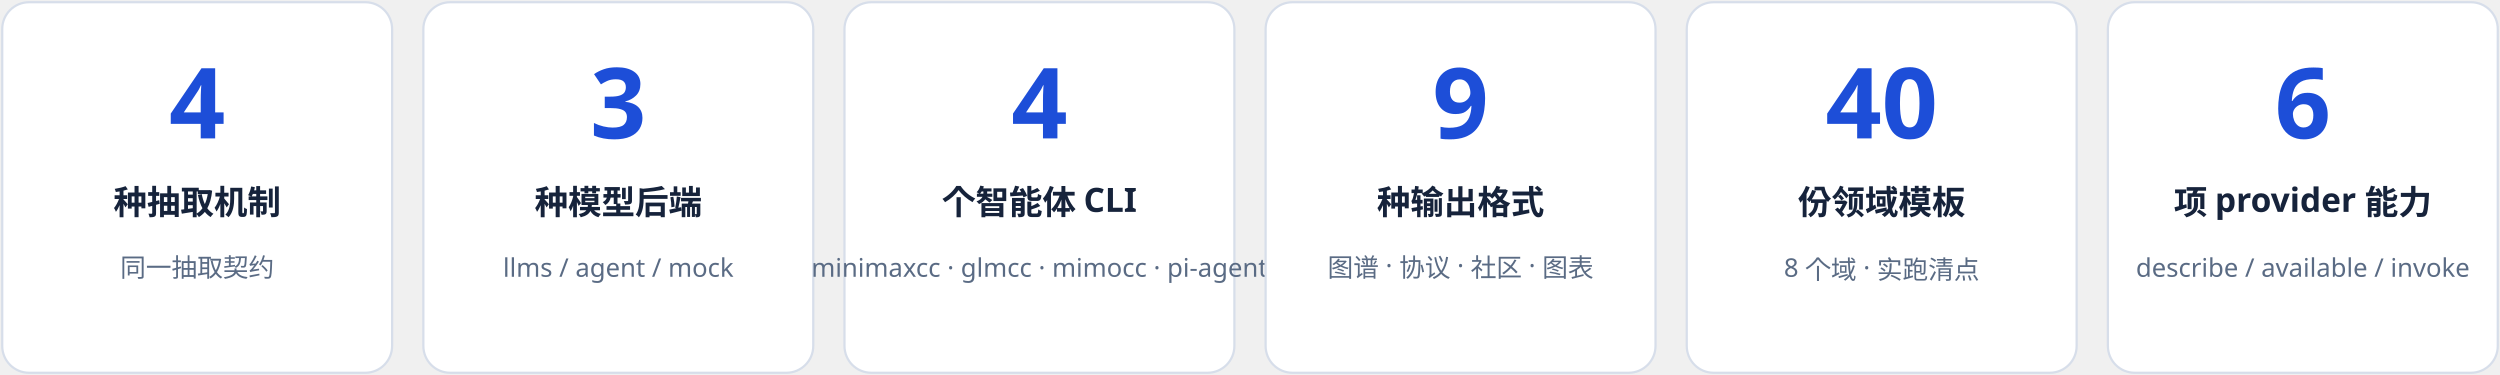
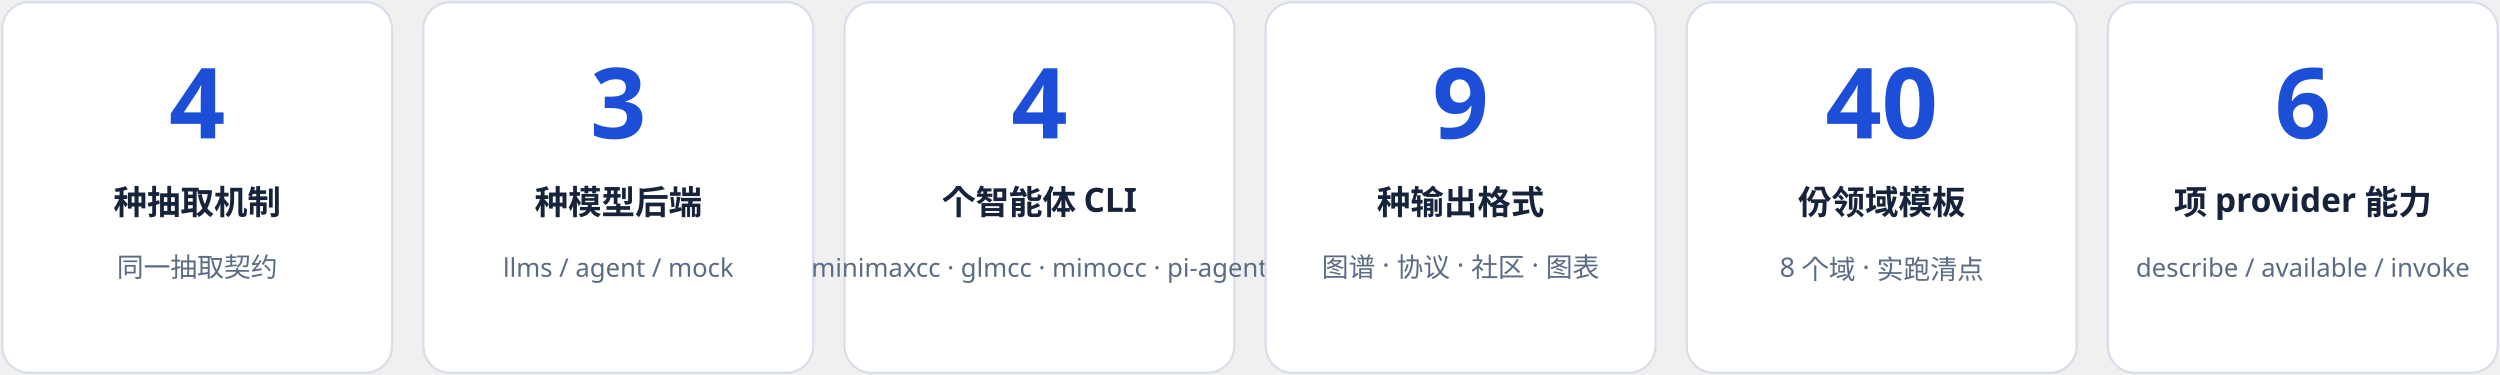
<svg xmlns="http://www.w3.org/2000/svg" width="1120" height="168" viewBox="0 0 1120 168">
  <rect x="1.0" y="1" width="174.667" height="166" rx="12" fill="#FFFFFF" stroke="#D7DEEA" stroke-width="1" />
  <text x="88.333" y="62" font-size="44" fill="#1D4ED8" font-weight="bold" text-anchor="middle" font-family="'PingFang SC','Hiragino Sans GB','Microsoft YaHei',sans-serif">4</text>
  <text x="88.333" y="96" font-size="15" fill="#16233B" font-weight="600" text-anchor="middle" font-family="'PingFang SC','Hiragino Sans GB','Microsoft YaHei',sans-serif">种抽取机制</text>
-   <text x="88.333" y="124" font-size="11.5" fill="#5A6B84" font-weight="normal" text-anchor="middle" font-family="'PingFang SC','Hiragino Sans GB','Microsoft YaHei',sans-serif">同一抽取契约</text>
+   <text x="88.333" y="124" font-size="12.0" fill="#5A6B84" font-weight="normal" text-anchor="middle" font-family="'PingFang SC','Hiragino Sans GB','Microsoft YaHei',sans-serif">同一抽取契约</text>
  <rect x="189.667" y="1" width="174.667" height="166" rx="12" fill="#FFFFFF" stroke="#D7DEEA" stroke-width="1" />
  <text x="277.0" y="62" font-size="44" fill="#1D4ED8" font-weight="bold" text-anchor="middle" font-family="'PingFang SC','Hiragino Sans GB','Microsoft YaHei',sans-serif">3</text>
  <text x="277.0" y="96" font-size="15" fill="#16233B" font-weight="600" text-anchor="middle" font-family="'PingFang SC','Hiragino Sans GB','Microsoft YaHei',sans-serif">种模型后端</text>
  <text x="277.0" y="124" font-size="11.5" fill="#5A6B84" font-weight="normal" text-anchor="middle" font-family="'PingFang SC','Hiragino Sans GB','Microsoft YaHei',sans-serif">llms / agent / mock</text>
  <rect x="378.333" y="1" width="174.667" height="166" rx="12" fill="#FFFFFF" stroke="#D7DEEA" stroke-width="1" />
  <text x="465.667" y="62" font-size="44" fill="#1D4ED8" font-weight="bold" text-anchor="middle" font-family="'PingFang SC','Hiragino Sans GB','Microsoft YaHei',sans-serif">4</text>
  <text x="465.667" y="96" font-size="15" fill="#16233B" font-weight="600" text-anchor="middle" font-family="'PingFang SC','Hiragino Sans GB','Microsoft YaHei',sans-serif">个智能体 CLI</text>
  <text x="465.667" y="124" font-size="11.5" fill="#5A6B84" font-weight="normal" text-anchor="middle" font-family="'PingFang SC','Hiragino Sans GB','Microsoft YaHei',sans-serif">minimaxcc · glmcc · mimocc · pi-agent</text>
  <rect x="567.0" y="1" width="174.667" height="166" rx="12" fill="#FFFFFF" stroke="#D7DEEA" stroke-width="1" />
  <text x="654.333" y="62" font-size="44" fill="#1D4ED8" font-weight="bold" text-anchor="middle" font-family="'PingFang SC','Hiragino Sans GB','Microsoft YaHei',sans-serif">9</text>
  <text x="654.333" y="96" font-size="15" fill="#16233B" font-weight="600" text-anchor="middle" font-family="'PingFang SC','Hiragino Sans GB','Microsoft YaHei',sans-serif">种输出格式</text>
-   <text x="654.333" y="124" font-size="11.5" fill="#5A6B84" font-weight="normal" text-anchor="middle" font-family="'PingFang SC','Hiragino Sans GB','Microsoft YaHei',sans-serif">图谱 · 协议 · 社区 · 图表</text>
+   <text x="654.333" y="124" font-size="12.0" fill="#5A6B84" font-weight="normal" text-anchor="middle" font-family="'PingFang SC','Hiragino Sans GB','Microsoft YaHei',sans-serif">图谱 · 协议 · 社区 · 图表</text>
  <rect x="755.667" y="1" width="174.667" height="166" rx="12" fill="#FFFFFF" stroke="#D7DEEA" stroke-width="1" />
  <text x="843.0" y="62" font-size="44" fill="#1D4ED8" font-weight="bold" text-anchor="middle" font-family="'PingFang SC','Hiragino Sans GB','Microsoft YaHei',sans-serif">40</text>
  <text x="843.0" y="96" font-size="15" fill="#16233B" font-weight="600" text-anchor="middle" font-family="'PingFang SC','Hiragino Sans GB','Microsoft YaHei',sans-serif">份领域模板</text>
-   <text x="843.0" y="124" font-size="11.5" fill="#5A6B84" font-weight="normal" text-anchor="middle" font-family="'PingFang SC','Hiragino Sans GB','Microsoft YaHei',sans-serif">8 个域 · 实跑清点</text>
+   <text x="843.0" y="124" font-size="12.0" fill="#5A6B84" font-weight="normal" text-anchor="middle" font-family="'PingFang SC','Hiragino Sans GB','Microsoft YaHei',sans-serif">8 个域 · 实跑清点</text>
  <rect x="944.333" y="1" width="174.667" height="166" rx="12" fill="#FFFFFF" stroke="#D7DEEA" stroke-width="1" />
  <text x="1031.667" y="62" font-size="44" fill="#1D4ED8" font-weight="bold" text-anchor="middle" font-family="'PingFang SC','Hiragino Sans GB','Microsoft YaHei',sans-serif">6</text>
  <text x="1031.667" y="96" font-size="15" fill="#16233B" font-weight="600" text-anchor="middle" font-family="'PingFang SC','Hiragino Sans GB','Microsoft YaHei',sans-serif">项 provider 能力</text>
  <text x="1031.667" y="124" font-size="11.5" fill="#5A6B84" font-weight="normal" text-anchor="middle" font-family="'PingFang SC','Hiragino Sans GB','Microsoft YaHei',sans-serif">describe / available / invoke</text>
</svg>
